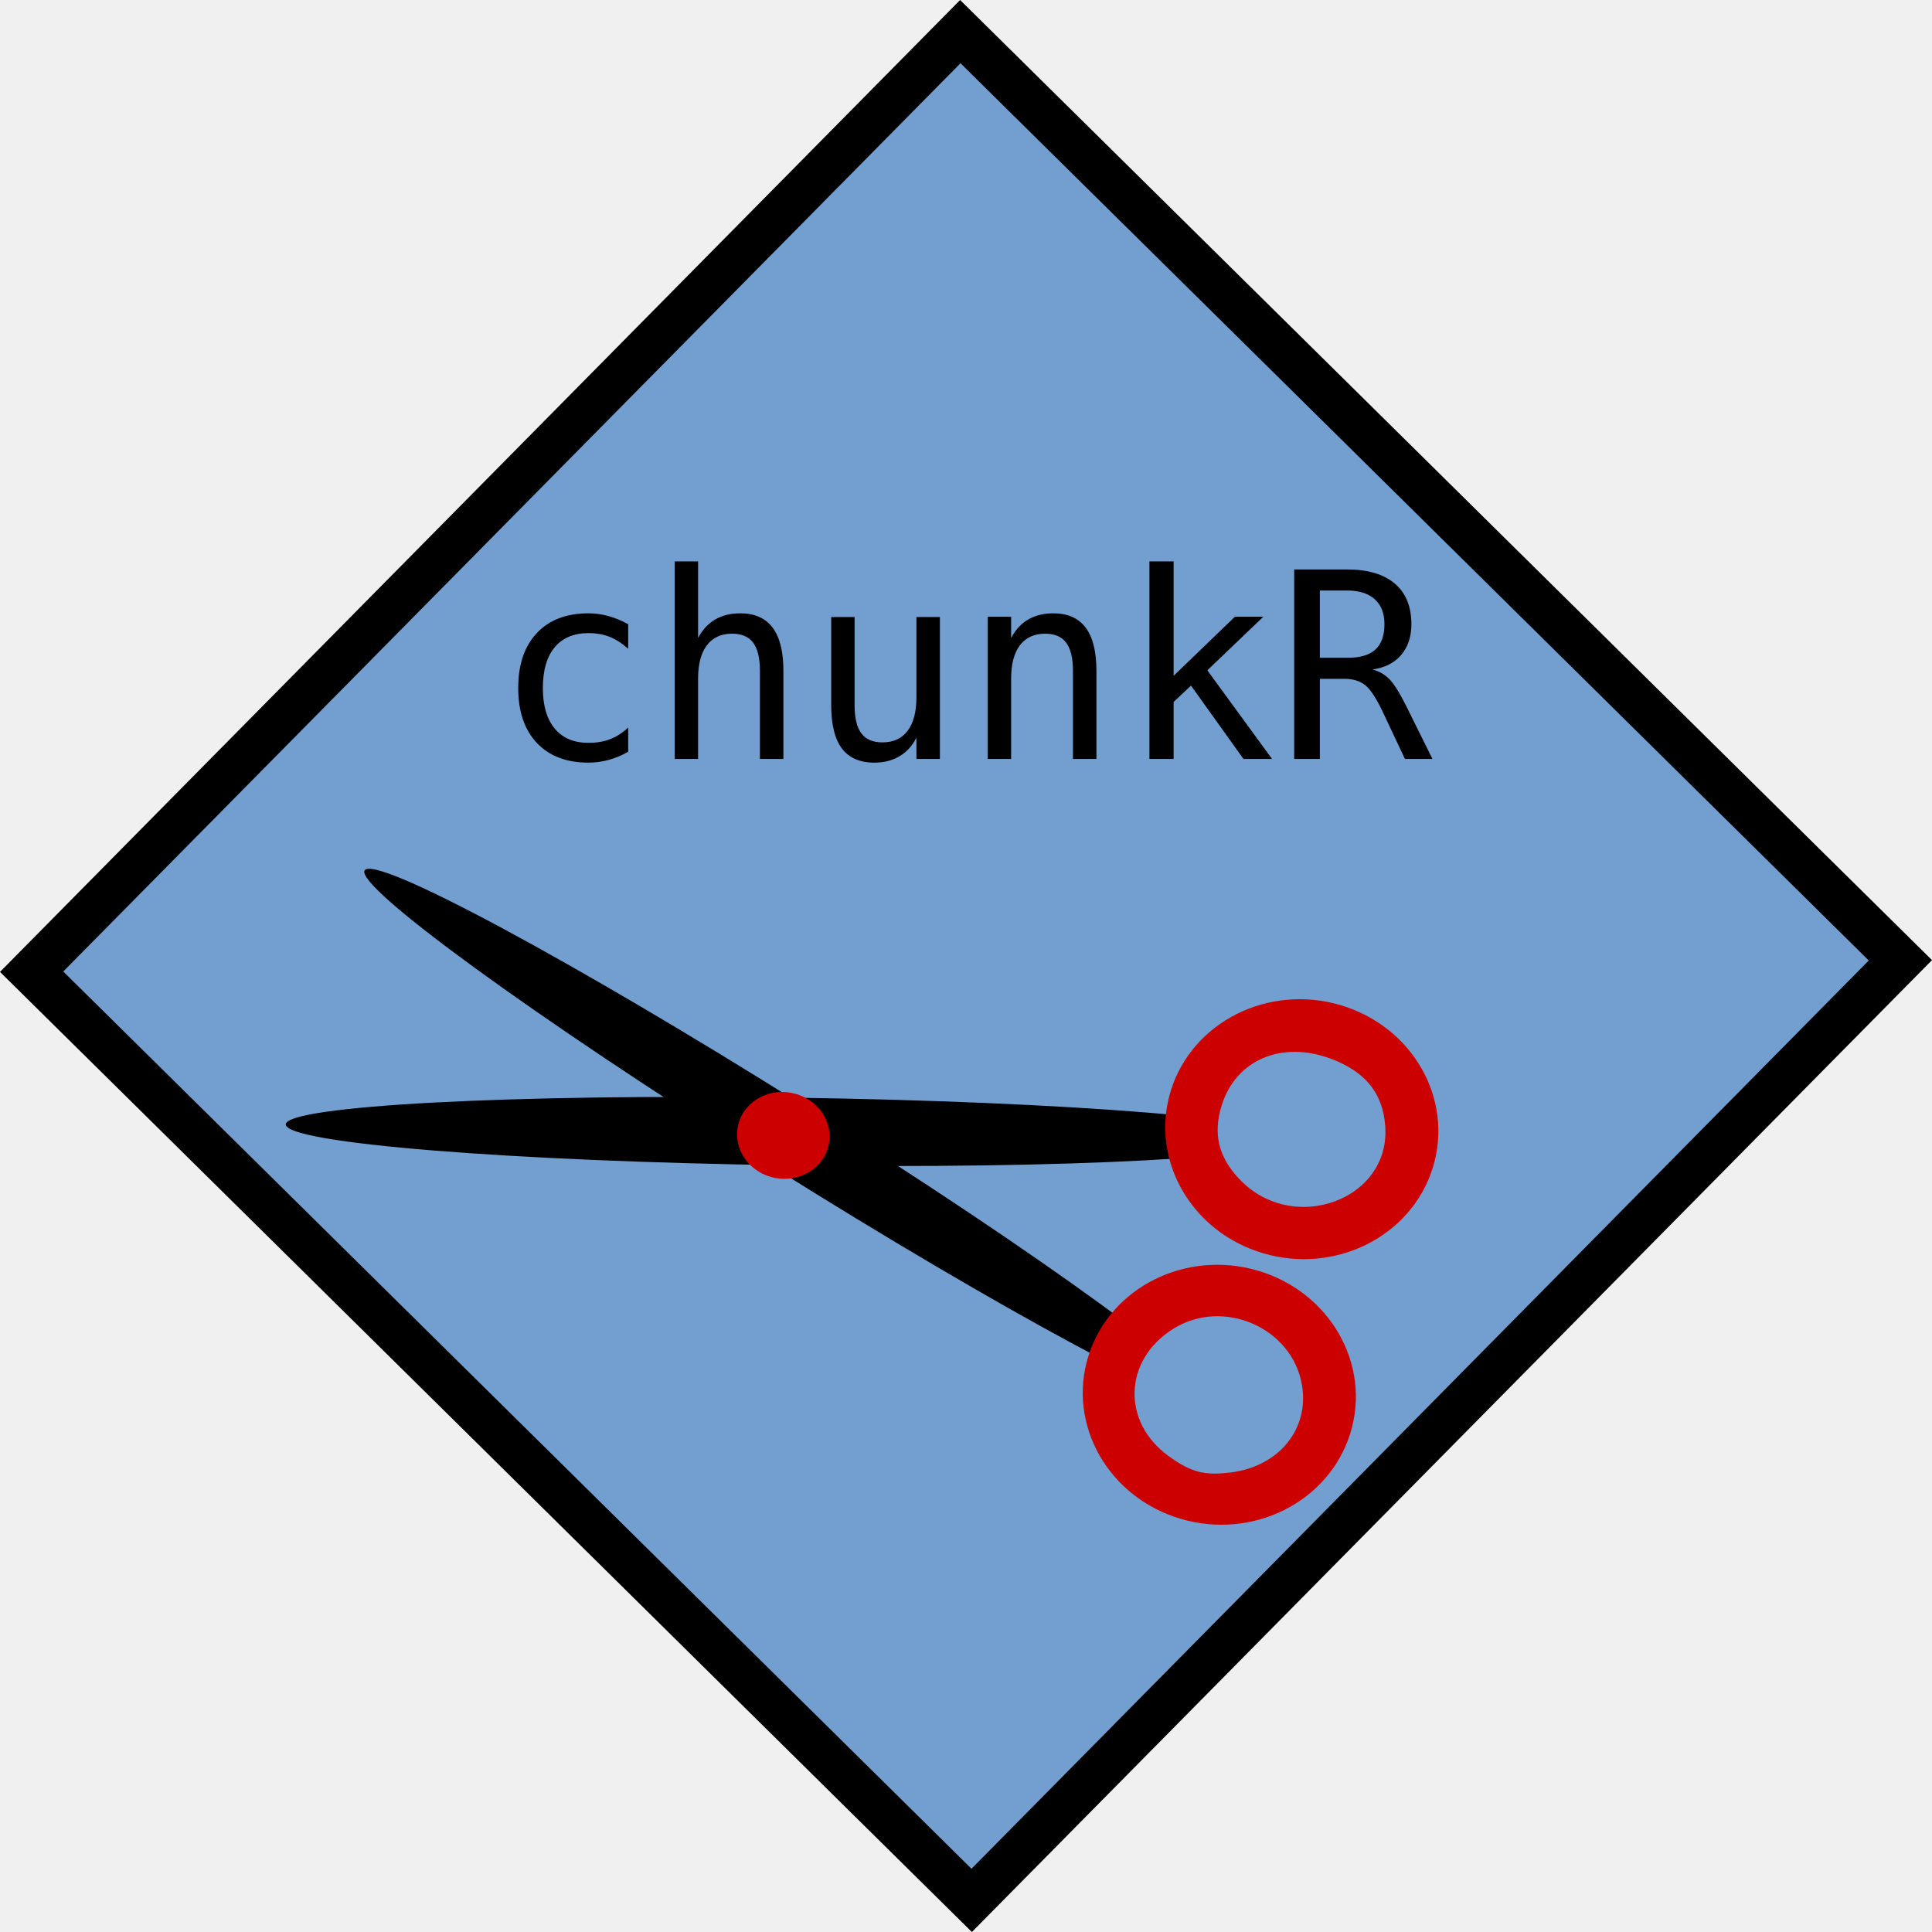
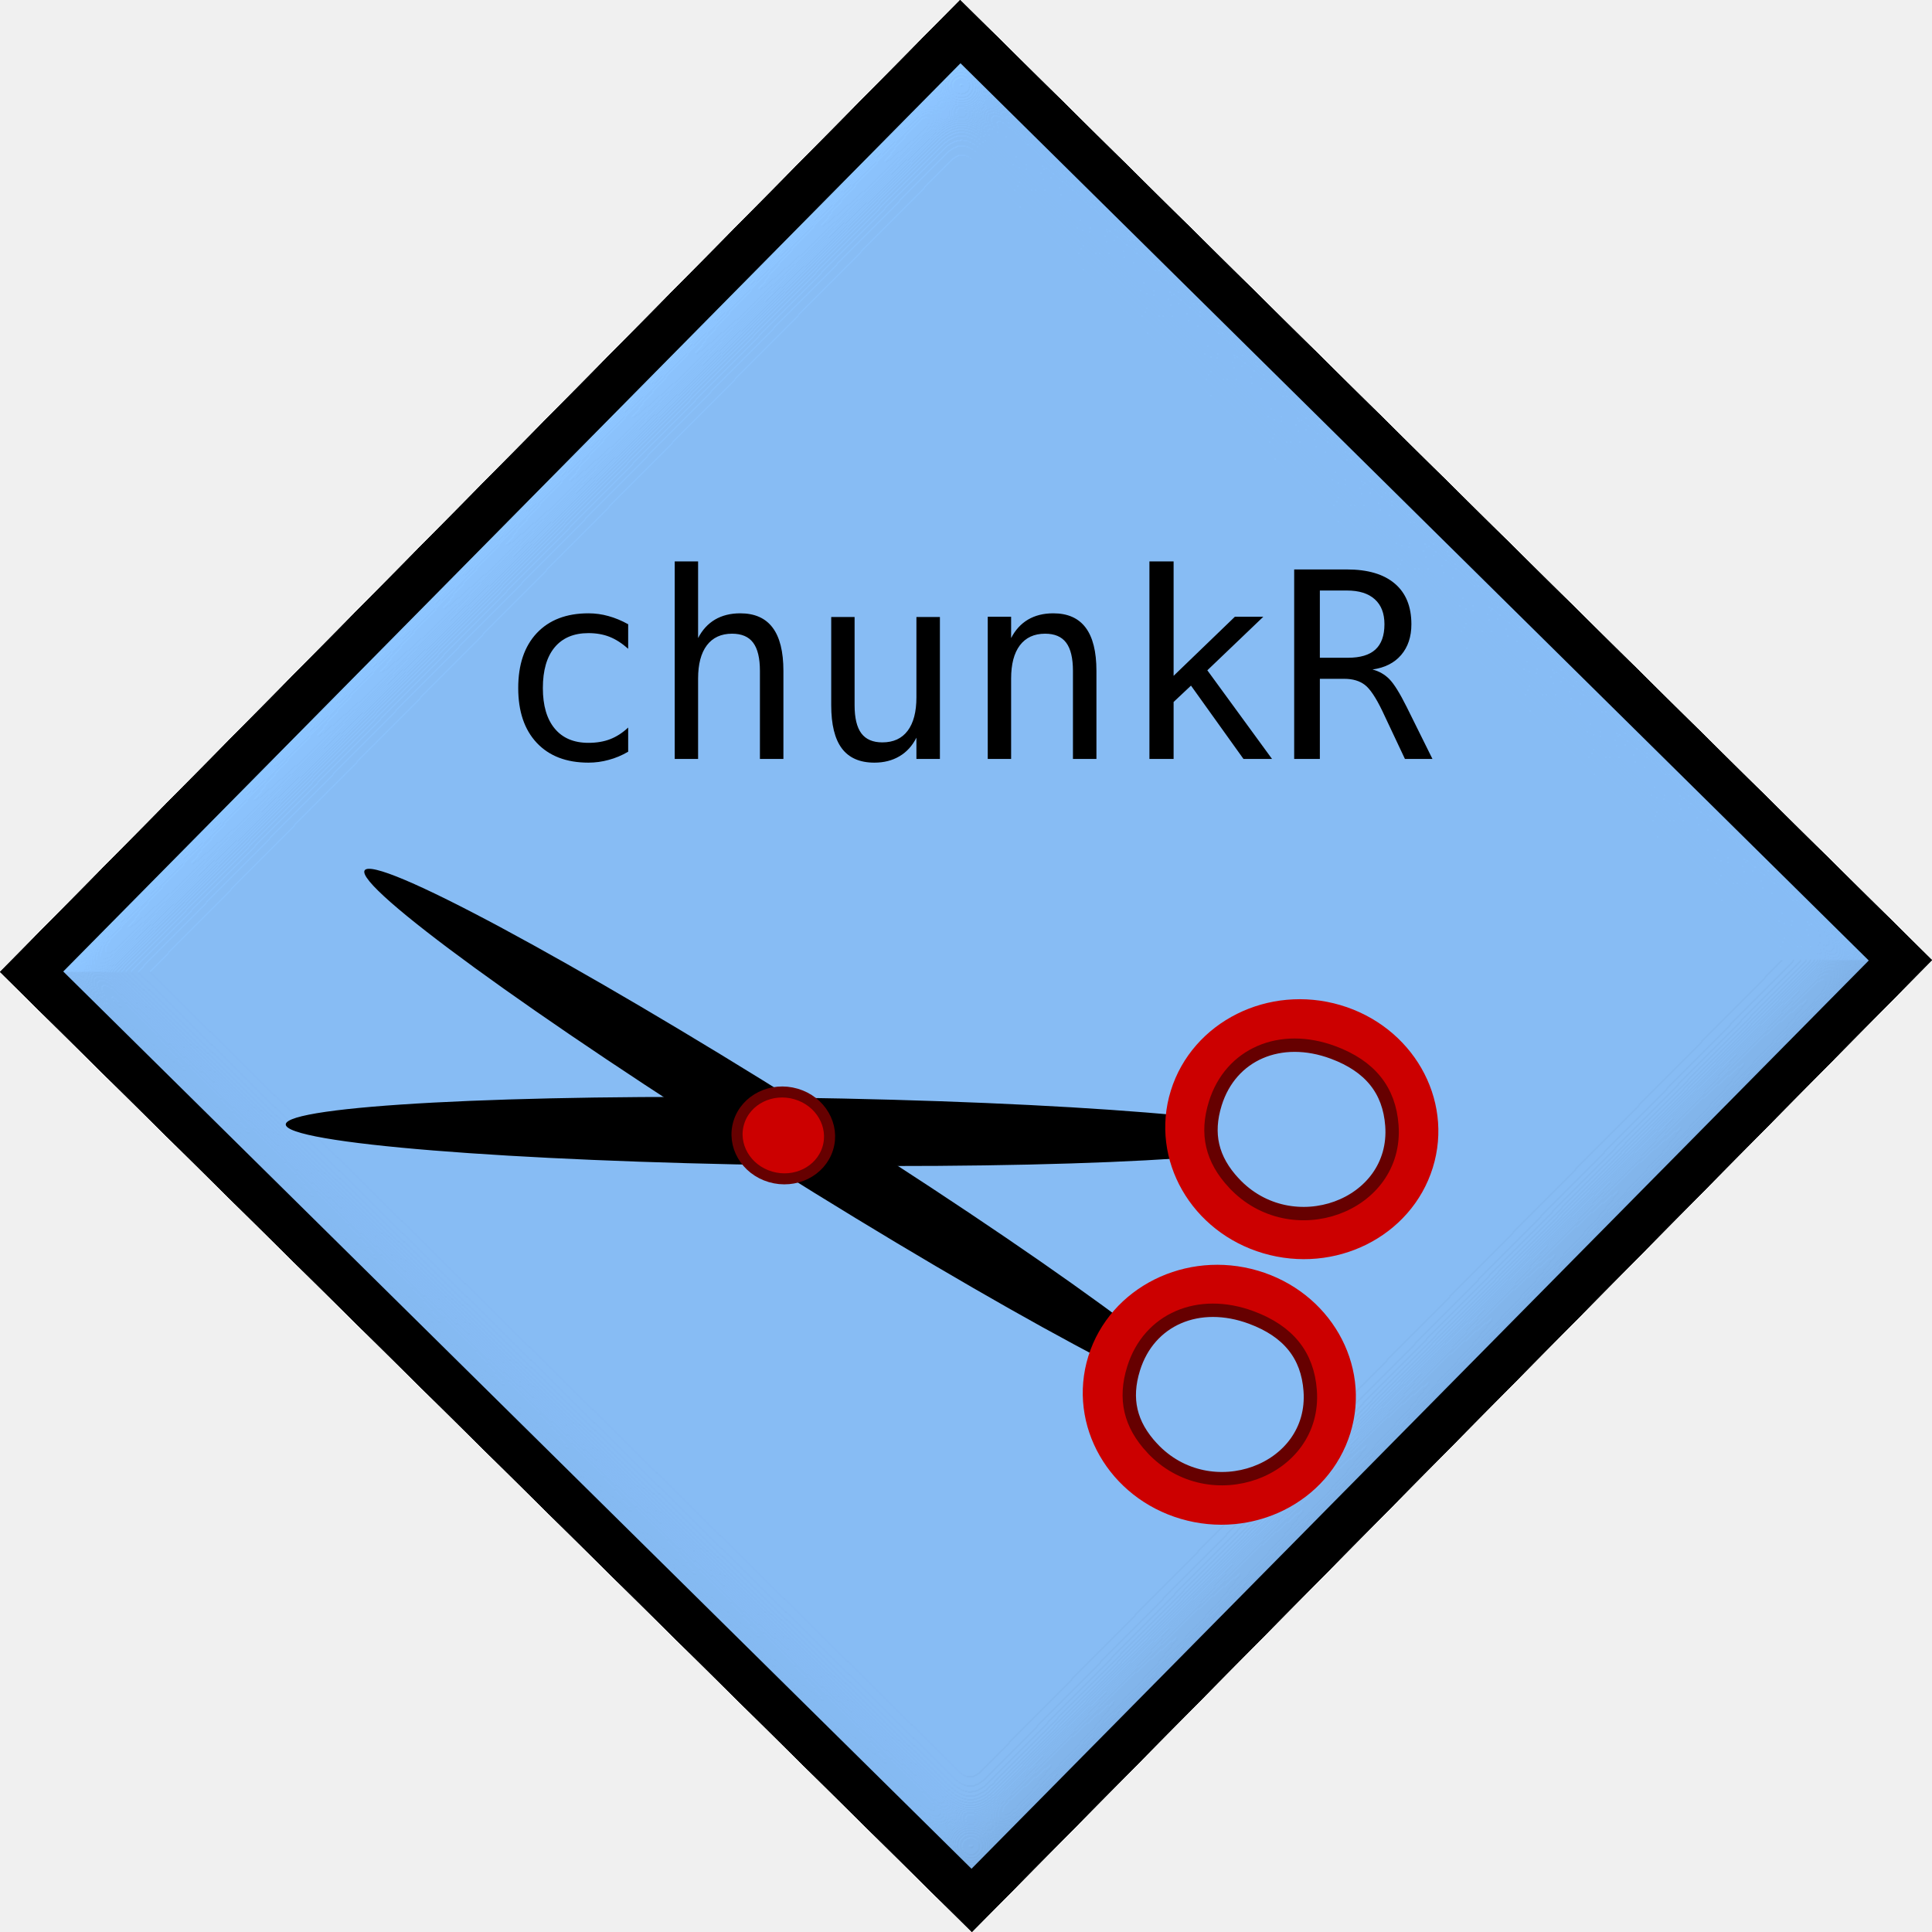
<svg xmlns="http://www.w3.org/2000/svg" width="262.19mm" height="262.19mm" viewBox="0 0 262.19 262.19" version="1.1" id="svg1290">
-   <defs id="defs1284" />
+   <defs id="defs1284">
+     <filter style="color-interpolation-filters:sRGB;" id="filter5835">
+       <feGaussianBlur in="SourceGraphic" stdDeviation="6" result="blur" id="feGaussianBlur5825" />
+       <feDiffuseLighting diffuseConstant="1" surfaceScale="10" lighting-color="rgb(255,255,255)" result="diffuse" id="feDiffuseLighting5829">
+         <feDistantLight elevation="25" azimuth="235" id="feDistantLight5827" />
+       </feDiffuseLighting>
+       <feComposite in="diffuse" in2="diffuse" operator="arithmetic" k1="1" result="composite1" id="feComposite5831" />
+       <feComposite in="composite1" in2="SourceGraphic" k1="1" operator="arithmetic" k3="1" result="composite2" id="feComposite5833" />
+     </filter>
+   </defs>
  <g id="layer1" transform="translate(44.28849,-14.84178)">
-     <rect style="opacity:1;vector-effect:none;fill:#729fcf;fill-opacity:1;stroke:#000000;stroke-width:6.07;stroke-linecap:butt;stroke-linejoin:miter;stroke-miterlimit:4;stroke-dasharray:none;stroke-dashoffset:0;stroke-opacity:1" id="rect1845" width="179.33" height="179.33" x="-132.479" y="74.652" transform="rotate(-45.34922)" />
-     <ellipse style="opacity:1;vector-effect:none;fill:#000000;fill-opacity:1;stroke:none;stroke-width:4.508;stroke-linecap:butt;stroke-linejoin:miter;stroke-miterlimit:4;stroke-dasharray:none;stroke-dashoffset:0;stroke-opacity:1" id="path1937" cx="-175.07" cy="292.229" rx="68.045" ry="8.031" transform="matrix(0.9999727,0.00738492,0.8141474,0.5806583,0,0)" />
-     <ellipse style="opacity:1;vector-effect:none;fill:#000000;fill-opacity:1;stroke:none;stroke-width:4.511;stroke-linecap:butt;stroke-linejoin:miter;stroke-miterlimit:4;stroke-dasharray:none;stroke-dashoffset:0;stroke-opacity:1" id="path1937-9" cx="299.027" cy="-189.678" rx="67.51" ry="8.105" transform="matrix(0.8432279,0.5375563,0.9990437,-0.04372331,0,0)" />
-     <ellipse style="opacity:1;vector-effect:none;fill:#cc0000;fill-opacity:1;stroke:none;stroke-width:9.254;stroke-linecap:butt;stroke-linejoin:miter;stroke-miterlimit:4;stroke-dasharray:none;stroke-dashoffset:0;stroke-opacity:1" id="path1960" cx="109.344" cy="144.552" rx="6.286" ry="5.884" transform="matrix(0.9592878,0.2824304,-0.2966338,0.9549913,0,0)" />
-     <ellipse style="opacity:1;vector-effect:none;fill:#ffffff;fill-opacity:1;stroke:#cc0000;stroke-width:5.693;stroke-linecap:butt;stroke-linejoin:miter;stroke-miterlimit:4;stroke-dasharray:none;stroke-dashoffset:0;stroke-opacity:1" id="path1847-8-0" cx="176.298" cy="-123.865" transform="matrix(0.9592878,0.2824304,0.2966338,-0.9549913,0,0)" rx="15.683" ry="14.788" />
-     <ellipse style="opacity:1;vector-effect:none;fill:#ffffff;fill-opacity:1;stroke:#cc0000;stroke-width:5.693;stroke-linecap:butt;stroke-linejoin:miter;stroke-miterlimit:4;stroke-dasharray:none;stroke-dashoffset:0;stroke-opacity:1" id="path1847-8-0-7" cx="176.299" cy="-161.605" transform="matrix(0.9592878,0.2824304,0.2966338,-0.9549913,0,0)" rx="15.683" ry="14.788" />
-     <path style="opacity:1;vector-effect:none;fill:#729fcf;fill-opacity:1;stroke:#cc0000;stroke-width:1.815;stroke-linecap:butt;stroke-linejoin:miter;stroke-miterlimit:4;stroke-dasharray:none;stroke-dashoffset:0;stroke-opacity:1" d="m 123.158,175.389 c -2.993,-3.214 -3.801,-6.675 -2.521,-10.795 2.076,-6.682 8.818,-9.601 15.997,-6.925 5.007,1.867 7.615,5.109 7.97,9.91 0.811,10.961 -13.618,16.215 -21.445,7.81 z" id="path5682" />
-     <path style="opacity:1;vector-effect:none;fill:#729fcf;fill-opacity:1;stroke:#cc0000;stroke-width:1.815;stroke-linecap:butt;stroke-linejoin:miter;stroke-miterlimit:4;stroke-dasharray:none;stroke-dashoffset:0;stroke-opacity:1" d="m 113.826,213.221 c -6.96,-4.998 -6.687,-14.188 0.556,-18.773 7.372,-4.667 17.532,-0.225 18.923,8.272 1.053,6.43 -3.399,11.937 -10.378,12.838 -3.846,0.496 -5.885,-0.027 -9.101,-2.337 z" id="path5684" />
-     <text xml:space="preserve" style="font-style:normal;font-variant:normal;font-weight:normal;font-stretch:normal;font-size:35.278px;line-height:1.25;font-family:'Adobe Courier';-inkscape-font-specification:'Adobe Courier, Normal';font-variant-ligatures:normal;font-variant-caps:normal;font-variant-numeric:normal;font-feature-settings:normal;text-align:start;letter-spacing:0px;word-spacing:0px;writing-mode:lr-tb;text-anchor:start;fill:#000000;fill-opacity:1;stroke:none;stroke-width:0.265" x="22.679" y="117.839" id="text5688">
-       <tspan id="tspan5686" x="22.679" y="117.839" style="font-style:normal;font-variant:normal;font-weight:normal;font-stretch:normal;font-size:35.278px;font-family:monospace;-inkscape-font-specification:monospace;font-variant-ligatures:normal;font-variant-caps:normal;font-variant-numeric:normal;font-feature-settings:normal;text-align:start;writing-mode:lr-tb;text-anchor:start;stroke-width:0.265">chunkR</tspan>
-     </text>
+     <g id="g5723">
+       <rect transform="rotate(-45.34922)" y="74.652" x="-132.479" height="179.33" width="179.33" id="rect1845" style="opacity:1;vector-effect:none;fill:#729fcf;fill-opacity:1;stroke:#000000;stroke-width:6.07;stroke-linecap:butt;stroke-linejoin:miter;stroke-miterlimit:4;stroke-dasharray:none;stroke-dashoffset:0;stroke-opacity:1;filter:url(#filter5835)" />
+       <ellipse transform="matrix(0.9999727,0.00738492,0.8141474,0.5806583,0,0)" ry="8.031" rx="68.045" cy="292.229" cx="-175.07" id="path1937" style="opacity:1;vector-effect:none;fill:#000000;fill-opacity:1;stroke:none;stroke-width:4.508;stroke-linecap:butt;stroke-linejoin:miter;stroke-miterlimit:4;stroke-dasharray:none;stroke-dashoffset:0;stroke-opacity:1" />
+       <ellipse transform="matrix(0.8432279,0.5375563,0.9990437,-0.04372331,0,0)" ry="8.105" rx="67.51" cy="-189.678" cx="299.027" id="path1937-9" style="opacity:1;vector-effect:none;fill:#000000;fill-opacity:1;stroke:none;stroke-width:4.511;stroke-linecap:butt;stroke-linejoin:miter;stroke-miterlimit:4;stroke-dasharray:none;stroke-dashoffset:0;stroke-opacity:1" />
+       <ellipse transform="matrix(0.9592878,0.2824304,-0.2966338,0.9549913,0,0)" ry="5.884" rx="6.286" cy="144.552" cx="109.344" id="path1960" style="opacity:1;vector-effect:none;fill:#cc0000;fill-opacity:1;stroke:#660000;stroke-width:1.5;stroke-linecap:butt;stroke-linejoin:miter;stroke-miterlimit:4;stroke-dasharray:none;stroke-dashoffset:0;stroke-opacity:1" />
+       <ellipse ry="14.788" rx="15.683" transform="matrix(0.9592878,0.2824304,0.2966338,-0.9549913,0,0)" cy="-123.865" cx="176.298" id="path1847-8-0" style="opacity:1;vector-effect:none;fill:#ffffff;fill-opacity:1;stroke:#cc0000;stroke-width:5.693;stroke-linecap:butt;stroke-linejoin:miter;stroke-miterlimit:4;stroke-dasharray:none;stroke-dashoffset:0;stroke-opacity:1" />
+       <ellipse ry="14.788" rx="15.683" transform="matrix(0.9592878,0.2824304,0.2966338,-0.9549913,0,0)" cy="-161.605" cx="176.299" id="path1847-8-0-7" style="opacity:1;vector-effect:none;fill:#ffffff;fill-opacity:1;stroke:#cc0000;stroke-width:5.693;stroke-linecap:butt;stroke-linejoin:miter;stroke-miterlimit:4;stroke-dasharray:none;stroke-dashoffset:0;stroke-opacity:1" />
+       <path id="path5682" d="m 123.158,175.389 c -2.993,-3.214 -3.801,-6.675 -2.521,-10.795 2.076,-6.682 8.818,-9.601 15.997,-6.925 5.007,1.867 7.615,5.109 7.97,9.91 0.811,10.961 -13.618,16.215 -21.445,7.81 z" style="opacity:1;vector-effect:none;fill:#87bcf4;fill-opacity:1;stroke:#660000;stroke-width:1.815;stroke-linecap:butt;stroke-linejoin:miter;stroke-miterlimit:4;stroke-dasharray:none;stroke-dashoffset:0;stroke-opacity:1" />
+       <text id="text5688" y="117.839" x="22.679" style="font-style:normal;font-variant:normal;font-weight:normal;font-stretch:normal;font-size:35.278px;line-height:1.25;font-family:'Adobe Courier';-inkscape-font-specification:'Adobe Courier, Normal';font-variant-ligatures:normal;font-variant-caps:normal;font-variant-numeric:normal;font-feature-settings:normal;text-align:start;letter-spacing:0px;word-spacing:0px;writing-mode:lr-tb;text-anchor:start;fill:#000000;fill-opacity:1;stroke:none;stroke-width:0.265" xml:space="preserve">
+         <tspan style="font-style:normal;font-variant:normal;font-weight:normal;font-stretch:normal;font-size:35.278px;font-family:monospace;-inkscape-font-specification:monospace;font-variant-ligatures:normal;font-variant-caps:normal;font-variant-numeric:normal;font-feature-settings:normal;text-align:start;writing-mode:lr-tb;text-anchor:start;stroke-width:0.265" y="117.839" x="22.679" id="tspan5686">chunkR</tspan>
+       </text>
+       <path id="path5682-2" d="m 112.07,211.363 c -2.993,-3.214 -3.801,-6.675 -2.521,-10.795 2.076,-6.682 8.818,-9.601 15.997,-6.925 5.007,1.867 7.615,5.109 7.97,9.91 0.811,10.961 -13.618,16.215 -21.445,7.81 z" style="opacity:1;vector-effect:none;fill:#87bcf4;fill-opacity:1;stroke:#660000;stroke-width:1.815;stroke-linecap:butt;stroke-linejoin:miter;stroke-miterlimit:4;stroke-dasharray:none;stroke-dashoffset:0;stroke-opacity:1" />
+     </g>
  </g>
</svg>
